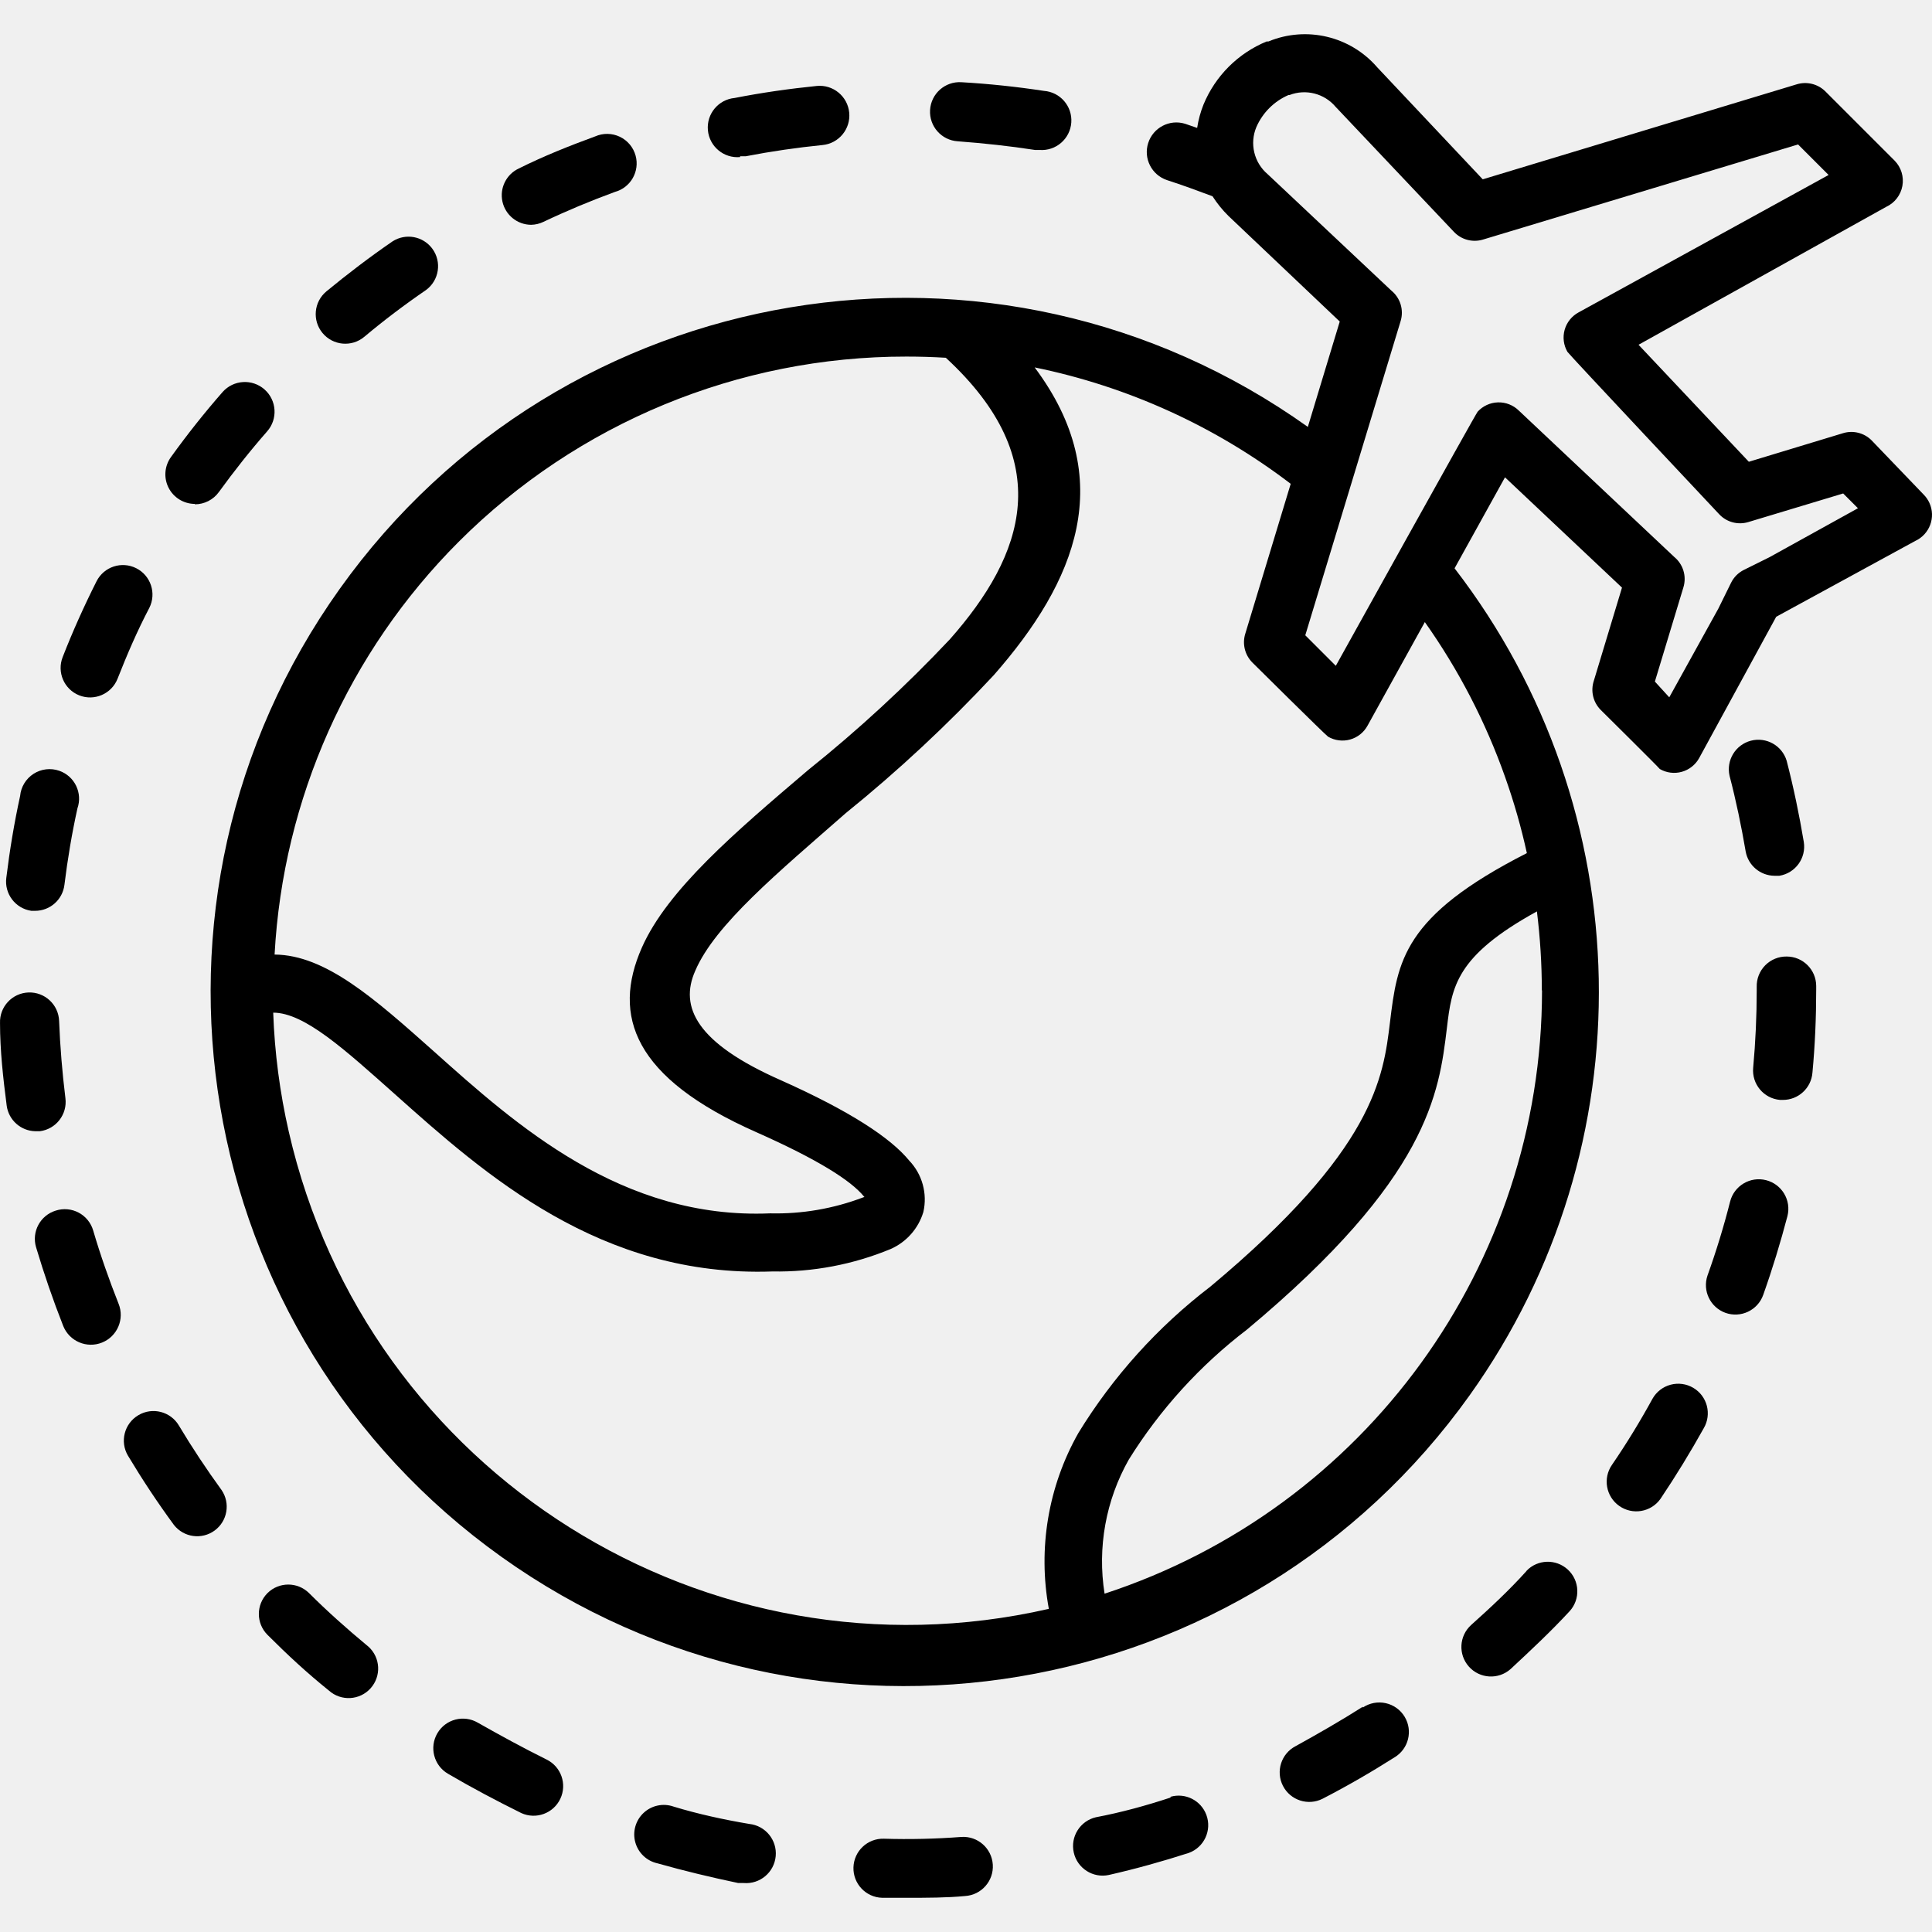
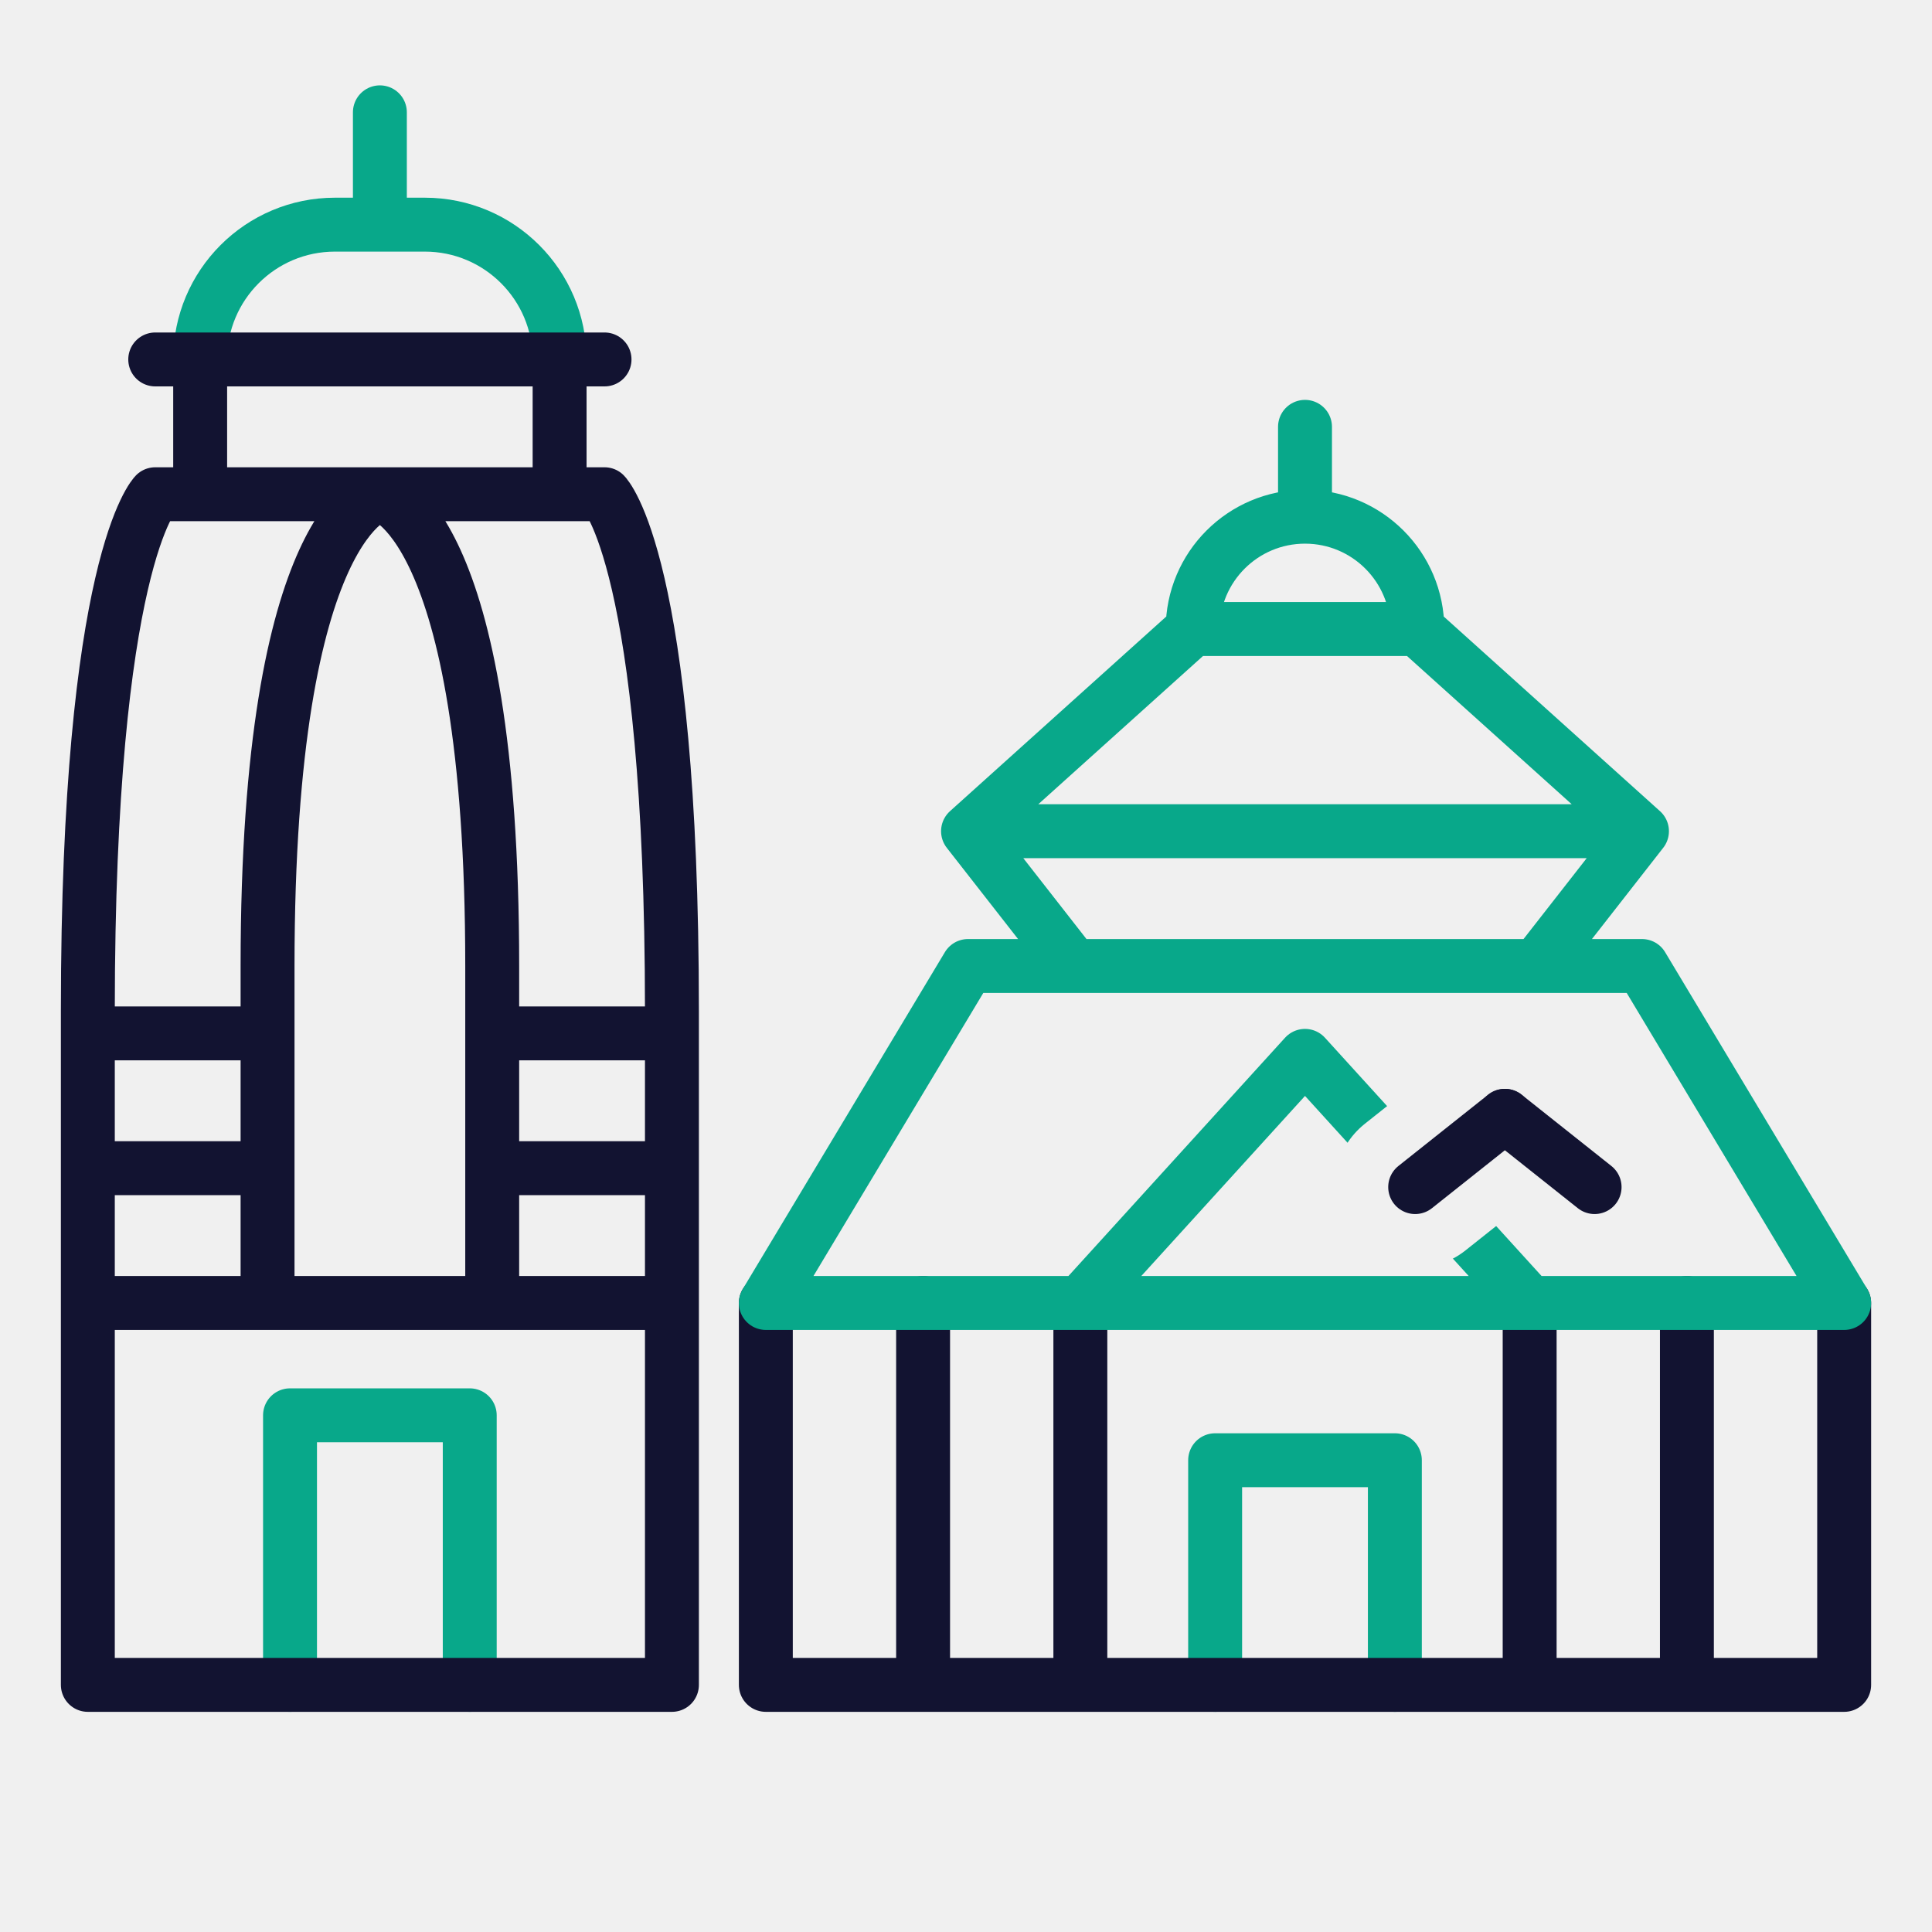
- <svg xmlns="http://www.w3.org/2000/svg" version="1.1" width="512" height="512" x="0" y="0" viewBox="0 0 392.362 392.362" style="enable-background:new 0 0 512 512" xml:space="preserve">
-   <g>
-     <path d="M74.832 334.417a6.29 6.29 0 0 0-.388-.321c-4-3.32-8-6.88-11.68-10.56a6 6 0 0 0-8.44 0 6 6 0 0 0 0 8.48c4 4 8 7.72 12.48 11.32a6 6 0 0 0 8.028-8.919zM12.038 156.534a6 6 0 0 0-7.954 5.122c-1.2 5.48-2.12 11.04-2.8 16.6a6 6 0 0 0 5.08 6.72h.76a5.999 5.999 0 0 0 5.96-5.28c.64-5.2 1.52-10.44 2.64-15.52a5.999 5.999 0 0 0-3.686-7.642zM45.004 302.616c-3.08-4.24-6-8.64-8.68-13.12a6 6 0 0 0-8.224-2.09l-.016.01a6 6 0 0 0-2.09 8.224l.01.016c2.88 4.8 6 9.52 9.32 14.04a6 6 0 0 0 9.68-7.08zM24.084 264.776c-1.92-4.84-3.68-9.84-5.16-14.88a6 6 0 0 0-7.6-4.04 6 6 0 0 0-4 7.44c1.6 5.36 3.44 10.72 5.52 16a6.057 6.057 0 1 0 11.24-4.52zM27.664 115.396a6.002 6.002 0 0 0-8.06 2.66c-2.52 5-4.84 10.16-6.88 15.4a6 6 0 0 0 3.36 7.76 6 6 0 0 0 7.788-3.369l.012-.031c1.92-4.88 4-9.72 6.44-14.36a6.002 6.002 0 0 0-2.66-8.06zM13.286 223.033l-.002-.016c-.64-5.2-1.08-10.48-1.28-15.68a6.004 6.004 0 1 0-12 .44c0 5.6.64 11.24 1.36 16.8a6 6 0 0 0 5.8 5.16h.92a6 6 0 0 0 5.202-6.704zM172.464 22.876a6.028 6.028 0 0 0-6.58-5.42c-5.56.56-11.16 1.36-16.68 2.44a6.026 6.026 0 1 0 1.12 12l-.04-.16h1.16c5.16-1 10.4-1.76 15.6-2.28a6.028 6.028 0 0 0 5.42-6.58zM53.724 79.096a6.036 6.036 0 0 0-8.52.52c-3.68 4.2-7.2 8.64-10.48 13.2a6 6 0 0 0 4.84 9.52v.08a5.999 5.999 0 0 0 4.88-2.48c3.08-4.24 6.36-8.4 9.8-12.32a6.036 6.036 0 0 0-.52-8.52zM212.004 18.456c-5.52-.84-11.16-1.44-16.76-1.76a6.01 6.01 0 1 0-.72 12c5.28.4 10.52.96 15.68 1.76h.92a6.016 6.016 0 1 0 .88-12zM87.799 50.507a6 6 0 0 0-8.075-1.491c-4.6 3.16-9.12 6.6-13.44 10.16a6.007 6.007 0 0 0-.78 8.46 6.007 6.007 0 0 0 8.46.78c4-3.36 8.24-6.56 12.56-9.52a6 6 0 0 0 1.275-8.389zM107.924 45.656c-.02 0-.039-.004-.059-.004-.021 0-.041.004-.061.004h.12z" fill="#000000" opacity="1" data-original="#000000" />
-     <path d="M129.081 31.602a6 6 0 0 0-8.198-3.905c-5.24 1.92-10.48 4-15.52 6.52a5.999 5.999 0 0 0 2.501 11.436 5.998 5.998 0 0 0 2.499-.596c4.72-2.24 9.6-4.28 14.52-6.08a6 6 0 0 0 4.198-7.375zM201.624 378.676a6.012 6.012 0 0 0-6.38-5.62c-5.24.4-10.52.52-15.76.36a6.002 6.002 0 1 0-.32 12h5.08c4 0 8 0 11.76-.36a6.011 6.011 0 0 0 5.62-6.38zM358.664 239.676a6.006 6.006 0 0 0-7.3 4.34 163.11 163.11 0 0 1-4.6 15.04 6 6 0 0 0 3.64 7.56 6 6 0 0 0 7.674-3.622l.006-.018c1.88-5.28 3.52-10.68 4.92-16a6.005 6.005 0 0 0-4.34-7.3zM366.324 170.976c-.92-5.52-2.08-11.08-3.48-16.48a6 6 0 0 0-11.6 3.04c1.32 5.04 2.4 10.24 3.28 15.4a6 6 0 0 0 5.84 4.92h1a5.999 5.999 0 0 0 4.96-6.88z" fill="#000000" opacity="1" data-original="#000000" />
-     <path d="M391.825 102.109a5.817 5.817 0 0 0-1.141-1.652l-10.6-11.04a5.798 5.798 0 0 0-5.8-1.44l-19.12 5.8-22.4-23.76 50.28-28a5.838 5.838 0 0 0 1.72-9.399l-14.12-14.12a5.84 5.84 0 0 0-5.8-1.36l-63.72 19.28-21.44-22.76a19.4 19.4 0 0 0-22.08-5.24h-.36a23.6 23.6 0 0 0-12.84 12.84 21.62 21.62 0 0 0-1.28 4.72l-2.44-.84a6.009 6.009 0 0 0-3.68 11.44c3.08 1 6.16 2.12 9.24 3.28a23.034 23.034 0 0 0 3.24 4l22.6 21.44-6.48 21.4c-63.378-45.209-151.405-30.48-196.614 32.898S38.51 271 101.888 316.209s151.405 30.48 196.614-32.898c36.052-50.541 34.794-118.718-3.098-167.894l10.24-18.48 23.76 22.4-5.72 18.92a5.8 5.8 0 0 0 1.4 5.92s11.72 11.6 12 12a5.801 5.801 0 0 0 8-2.24l15.64-28.68 28.24-15.4a5.84 5.84 0 0 0 2.861-7.748zm-298.661 7.907a128.444 128.444 0 0 1 90.92-37.6c2.667 0 5.333.08 8 .24 22.68 20.92 16 40 .8 57.2a280.776 280.776 0 0 1-28.8 26.56c-14.76 12.56-28.52 24.28-33.72 36-6.16 13.92-1.64 26.52 23.24 37.52 12.44 5.52 19.2 9.8 21.84 13.04.039.047.077.08.116.109a6.634 6.634 0 0 0-.276.091 49.712 49.712 0 0 1-18.88 3.24c-30.16 1.28-51.64-18-68.32-32.92-12-10.68-21.96-19.56-32.32-19.64a128.443 128.443 0 0 1 37.4-83.84zm219.96 91.12h.04c-.018 55.75-35.857 105.176-88.84 122.52a41.963 41.963 0 0 1 4.92-27.24 99.168 99.168 0 0 1 24-26.4c36.92-30.8 39-48 40.6-61.24 1-8.36 1.76-14.6 18.28-23.68.663 5.321.997 10.678 1 16.04zm-7.44-43.28a127.608 127.608 0 0 1 4.4 15.4c-25.16 12.8-26.28 21.92-27.8 34.36-1.36 11.2-3.12 25.84-36.48 53.68a109.405 109.405 0 0 0-26.8 29.72 53.045 53.045 0 0 0-6 35.72c-69.389 15.862-138.498-27.53-154.36-96.918a128.893 128.893 0 0 1-3.16-24.162c6.36 0 14.6 7.56 24.72 16.56 18.32 16.36 41.76 37.24 76.68 36a59.996 59.996 0 0 0 24-4.56 12 12 0 0 0 6.64-7.52 11.44 11.44 0 0 0-2.88-10.44c-3.76-4.6-12-10.04-26.16-16.36-16.92-7.48-20.6-14.76-17.28-22.2 4-9.36 16.88-20 30.56-32a291.17 291.17 0 0 0 30.04-28c16.72-19.04 25.32-39.8 8.32-62.52a127.996 127.996 0 0 1 52 23.64l-9.2 30.36a5.84 5.84 0 0 0 1.4 5.92s14.92 14.8 15.4 15.08a5.801 5.801 0 0 0 8-2.24l11.64-21.04a128.607 128.607 0 0 1 16.32 31.52zm53.64-44.68-5.16 2.56a5.76 5.76 0 0 0-2.64 2.68l-2.56 5.2-9.96 18-2.92-3.2 5.8-19.16a5.8 5.8 0 0 0-1.88-6.16l-31.56-29.72a5.8 5.8 0 0 0-8.36.24c-.4.44-28.8 51.6-28.8 51.6l-6.2-6.2 19.36-63.8a5.799 5.799 0 0 0-1.88-6.2l-25.12-23.64a8.32 8.32 0 0 1-2.28-9.6 12.562 12.562 0 0 1 6.52-6.48h.2a8.321 8.321 0 0 1 9.36 2.4l24 25.36a5.8 5.8 0 0 0 5.92 1.6l64-19.32 6.2 6.2-50.8 27.92a5.799 5.799 0 0 0-2.24 8c.24.44 30.84 33 30.84 33a5.8 5.8 0 0 0 5.92 1.56l19.24-5.8 3 3-18 9.96zM343.87 281.844a6 6 0 0 0-8.266 2.213c-2.52 4.6-5.28 9.12-8.24 13.44a6.015 6.015 0 0 0 9.84 6.92c3.12-4.64 6.08-9.48 8.8-14.36a6 6 0 0 0-2.134-8.213zM362.844 194.256a6.001 6.001 0 0 0-6.08 6.16v.68c0 5.24-.24 10.52-.72 15.76a6 6 0 0 0 5.431 6.519l.009.001h.56a6 6 0 0 0 6.04-5.56c.52-5.56.76-11.2.76-16.8v-.8a6 6 0 0 0-6-5.96zM152.164 370.416c-5.2-.88-10.36-2-15.36-3.52a6.001 6.001 0 1 0-3.28 11.521c5.36 1.52 10.88 2.84 16.4 4h1.12a6.027 6.027 0 0 0 1.12-12.001zM245.001 368.593a6 6 0 0 0-7.277-3.696v.16c-4.96 1.64-10.08 3.04-15.16 4a6.007 6.007 0 0 0 2.64 11.72c5.44-1.24 10.92-2.76 16.24-4.48a6 6 0 0 0 3.557-7.704zM111.004 357.336c-4.76-2.36-9.44-4.92-13.96-7.48a6.006 6.006 0 1 0-6.08 10.36c4.84 2.84 9.84 5.48 14.92 8a6.013 6.013 0 0 0 5.12-10.88zM318.379 318.74a6 6 0 0 0-8.375.277h.04c-3.6 4-7.4 7.52-11.28 11a6.006 6.006 0 0 0 8 8.96c4-3.72 8.24-7.68 12-11.76a6 6 0 0 0-.385-8.477zM285.275 348.668a6 6 0 0 0-8.511-1.891v-.16c-4.4 2.8-9 5.44-13.64 8a6.002 6.002 0 0 0 5.48 10.68c4.96-2.56 9.88-5.4 14.6-8.4a6 6 0 0 0 2.071-8.229z" fill="#000000" opacity="1" data-original="#000000" />
+ <svg xmlns="http://www.w3.org/2000/svg" xmlns:xlink="http://www.w3.org/1999/xlink" viewBox="0 0 430 430" width="430" height="430" preserveAspectRatio="xMidYMid meet" style="width: 100%; height: 100%; transform: translate3d(0px, 0px, 0px); content-visibility: visible;">
+   <defs>
+     <clipPath id="__lottie_element_26">
+       <rect width="430" height="430" x="0" y="0" />
+     </clipPath>
+     <clipPath id="__lottie_element_28">
+       <path d="M0,0 L430,0 L430,430 L0,430z" />
+     </clipPath>
+     <clipPath id="__lottie_element_33">
+       <path d="M0,0 L430,0 L430,430 L0,430z" />
+     </clipPath>
+     <g id="__lottie_element_36">
+       <g clip-path="url(#__lottie_element_37)" transform="matrix(1,0,0,1,0,0)" opacity="1" style="display: block;">
+         <g transform="matrix(1,0,0,1,527.7426,505.0185)" opacity="1" style="display: block;">
+           <g opacity="1" transform="matrix(0.8124547,-0.5830243,0.5830243,0.8124547,102.1761,-74.36395)">
+             <path stroke-linecap="round" stroke-linejoin="round" fill-opacity="0" class="primary" stroke="rgb(18,19,49)" stroke-opacity="1" stroke-width="36" d=" M-64.5,-221.5 C-64.5,-221.5 -64.5,-196 -64.5,-196" />
+           </g>
+           <g opacity="1" transform="matrix(0.8124547,0.5830243,-0.5830243,0.8124547,-126.3694,0.8461914)">
+             <path stroke-linecap="round" stroke-linejoin="round" fill-opacity="0" class="primary" stroke="rgb(18,19,49)" stroke-opacity="1" stroke-width="36" d=" M-64.5,-221.5 C-64.5,-221.5 -64.5,-196 -64.5,-196" />
+           </g>
+         </g>
+         <g transform="matrix(1,0,0,1,399.4386,444.3448)" opacity="1" style="display: block;">
+           <g opacity="1" transform="matrix(-0.6220121,-0.7830076,0.7830076,-0.6220121,48.8497,-368.4184)">
+             <path stroke-linecap="round" stroke-linejoin="round" fill-opacity="0" class="primary" stroke="rgb(18,19,49)" stroke-opacity="1" stroke-width="36" d=" M-64.5,-221.5 C-64.5,-221.5 -64.5,-196 -64.5,-196" />
+           </g>
+           <g opacity="1" transform="matrix(-0.6220121,0.7830076,-0.7830076,-0.6220121,-258.0893,-267.4104)">
+             <path stroke-linecap="round" stroke-linejoin="round" fill-opacity="0" class="primary" stroke="rgb(18,19,49)" stroke-opacity="1" stroke-width="36" d=" M-64.5,-221.5 C-64.5,-221.5 -64.5,-196 -64.5,-196" />
+           </g>
+         </g>
+       </g>
+     </g>
+     <clipPath id="__lottie_element_37">
+       <path d="M0,0 L430,0 L430,430 L0,430z" />
+     </clipPath>
+     <filter id="__lottie_element_43" filterUnits="objectBoundingBox" x="0%" y="0%" width="100%" height="100%">
+       <feComponentTransfer in="SourceGraphic">
+         <feFuncA type="table" tableValues="1.0 0.0" />
+       </feComponentTransfer>
+     </filter>
+     <mask id="__lottie_element_36_2" mask-type="alpha">
+       <g filter="url(#__lottie_element_43)">
+         <rect width="430" height="430" x="0" y="0" fill="#ffffff" opacity="0" />
+         <use xlink:href="#__lottie_element_36" />
+       </g>
+     </mask>
+   </defs>
+   <g clip-path="url(#__lottie_element_26)">
+     <g clip-path="url(#__lottie_element_28)" transform="matrix(1,0,0,1,0,0)" opacity="1" style="display: block;">
+       <g mask="url(#__lottie_element_36_2)" style="display: block;">
+         <g clip-path="url(#__lottie_element_33)" transform="matrix(1,0,0,1,0,0)" opacity="1">
+           <g transform="matrix(1,0,0,1,290.4506,350)" opacity="1" style="display: block;">
+             <g opacity="1" transform="matrix(1,0,0,1,0,0)">
+               <path stroke-linecap="round" stroke-linejoin="round" fill-opacity="0" class="secondary" stroke="rgb(8,168,138)" stroke-opacity="1" stroke-width="12" d=" M-20,25 C-20,25 -20,-25 -20,-25 C-20,-25 20,-25 20,-25 C20,-25 20,25 20,25" />
+             </g>
+           </g>
+           <g transform="matrix(1,0,0,1,290.4506,332.5)" opacity="1" style="display: block;">
+             <g opacity="1" transform="matrix(1,0,0,1,0,0)">
+               <path stroke-linecap="round" stroke-linejoin="round" fill-opacity="0" class="primary" stroke="rgb(18,19,49)" stroke-opacity="1" stroke-width="12" d=" M-120,-42.5 C-120,-42.5 -120,42.5 -120,42.5 C-120,42.5 120,42.5 120,42.5 C120,42.5 120,-42.5 120,-42.5 M-85,-42.5 C-85,-42.5 -85,42.5 -85,42.5 M-50,-42.5 C-50,-42.5 -50,42.5 -50,42.5 M85,-42.5 C85,-42.5 85,42.5 85,42.5 M50,-42.5 C50,-42.5 50,42.5 50,42.5" />
+             </g>
+           </g>
+           <g transform="matrix(1,0,0,1,290.4506,192.5)" opacity="1" style="display: block;">
+             <g opacity="1" transform="matrix(1,0,0,1,0,0)">
+               <path stroke-linecap="round" stroke-linejoin="round" fill-opacity="0" class="secondary" stroke="rgb(8,168,138)" stroke-opacity="1" stroke-width="12" d=" M-50,97.5 C-50,97.5 0,42.5 0,42.5 C0,42.5 50,97.5 50,97.5 M-25,-52.5 C-25,-52.5 25,-52.5 25,-52.5 M-25,-52.5 C-25,-66.307 -13.807,-77.5 0,-77.5 M25,-52.5 C25,-66.307 13.807,-77.5 0,-77.5 M0,-77.5 C0,-77.5 0,-97.5 0,-97.5 M-25,-52.5 C-25,-52.5 -75,-7.5 -75,-7.5 M-51.563,22.5 C-51.563,22.5 -75,-7.5 -75,-7.5 M25,-52.5 C25,-52.5 75,-7.5 75,-7.5 M-75,-7.5 C-75,-7.5 75,-7.5 75,-7.5 M75,-7.5 C75,-7.5 51.563,22.5 51.563,22.5 M-75,22.5 C-75,22.5 75,22.5 75,22.5 C75,22.5 120,97.5 120,97.5 C120,97.5 -120,97.5 -120,97.5 C-120,97.5 -75,22.5 -75,22.5z" />
+             </g>
+           </g>
+           <g transform="matrix(1,0,0,1,84.54938,345)" opacity="1" style="display: block;">
+             <g opacity="1" transform="matrix(1,0,0,1,0,0)">
+               <path stroke-linecap="round" stroke-linejoin="round" fill-opacity="0" class="secondary" stroke="rgb(8,168,138)" stroke-opacity="1" stroke-width="12" d=" M-20,30 C-20,30 -20,-30 -20,-30 C-20,-30 20,-30 20,-30 C20,-30 20,30 20,30" />
+             </g>
+           </g>
+           <g transform="matrix(1,0,0,1,84.54938,52.5)" opacity="1" style="display: block;">
+             <g opacity="1" transform="matrix(1,0,0,1,0,0)">
+               <path stroke-linecap="round" stroke-linejoin="round" fill-opacity="0" class="secondary" stroke="rgb(8,168,138)" stroke-opacity="1" stroke-width="12" d=" M0,-2.5 C0,-2.5 0,-27.5 0,-27.5 M40,27.5 C40,10.931 26.569,-2.5 10,-2.5 C10,-2.5 -10,-2.5 -10,-2.5 C-26.569,-2.5 -40,10.931 -40,27.5" />
+             </g>
+           </g>
+           <g transform="matrix(1,0,0,1,84.54938,227.5)" opacity="1" style="display: block;">
+             <g opacity="1" transform="matrix(1,0,0,1,0,0)">
+               <path stroke-linecap="round" stroke-linejoin="round" fill-opacity="0" class="primary" stroke="rgb(18,19,49)" stroke-opacity="1" stroke-width="12" d=" M25,2.5 C25,2.5 65,2.5 65,2.5 M25,32.5 C25,32.5 65,32.5 65,32.5 M-65,2.5 C-65,2.5 -25,2.5 -25,2.5 M-65,32.5 C-65,32.5 -25,32.5 -25,32.5 M-65,62.5 C-65,62.5 65,62.5 65,62.5 M-50,-147.5 C-50,-147.5 50,-147.5 50,-147.5 M-40,-117.5 C-40,-117.5 -40,-147.5 -40,-147.5 M40,-147.5 C40,-147.5 40,-117.5 40,-117.5 M25,62.5 C25,62.5 25,-12.5 25,-12.5 C25,-112.754 0,-117.5 0,-117.5 C0,-117.5 -25,-112.754 -25,-12.5 C-25,-12.5 -25,62.5 -25,62.5 M-50,-117.5 C-50,-117.5 -65,-102.5 -65,-2.5 C-65,58 -65,147.5 -65,147.5 C-65,147.5 65,147.5 65,147.5 C65,147.5 65,57.5 65,-2.5 C65,-102.5 50,-117.5 50,-117.5 C50,-117.5 -50,-117.5 -50,-117.5z" />
+             </g>
+           </g>
+         </g>
+       </g>
+       <g transform="matrix(1,0,0,1,527.7426,505.0185)" opacity="1" style="display: block;">
+         <g opacity="1" transform="matrix(0.8124547,-0.5830243,0.5830243,0.8124547,102.1761,-74.36395)">
+           <path stroke-linecap="round" stroke-linejoin="round" fill-opacity="0" class="primary" stroke="rgb(18,19,49)" stroke-opacity="1" stroke-width="12" d=" M-64.5,-221.5 C-64.5,-221.5 -64.5,-196 -64.5,-196" />
+         </g>
+         <g opacity="1" transform="matrix(0.8124547,0.5830243,-0.5830243,0.8124547,-126.3694,0.8461914)">
+           <path stroke-linecap="round" stroke-linejoin="round" fill-opacity="0" class="primary" stroke="rgb(18,19,49)" stroke-opacity="1" stroke-width="12" d=" M-64.5,-221.5 C-64.5,-221.5 -64.5,-196 -64.5,-196" />
+         </g>
+       </g>
+       <g transform="matrix(1,0,0,1,399.4386,444.3448)" opacity="1" style="display: block;">
+         <g opacity="1" transform="matrix(-0.6220121,-0.7830076,0.7830076,-0.6220121,48.8497,-368.4184)">
+           <path stroke-linecap="round" stroke-linejoin="round" fill-opacity="0" class="primary" stroke="rgb(18,19,49)" stroke-opacity="1" stroke-width="12" d=" M-64.5,-221.5 C-64.5,-221.5 -64.5,-196 -64.5,-196" />
+         </g>
+         <g opacity="1" transform="matrix(-0.6220121,0.7830076,-0.7830076,-0.6220121,-258.0893,-267.4104)">
+           <path stroke-linecap="round" stroke-linejoin="round" fill-opacity="0" class="primary" stroke="rgb(18,19,49)" stroke-opacity="1" stroke-width="12" d=" M-64.5,-221.5 C-64.5,-221.5 -64.5,-196 -64.5,-196" />
+         </g>
+       </g>
+     </g>
  </g>
</svg>
